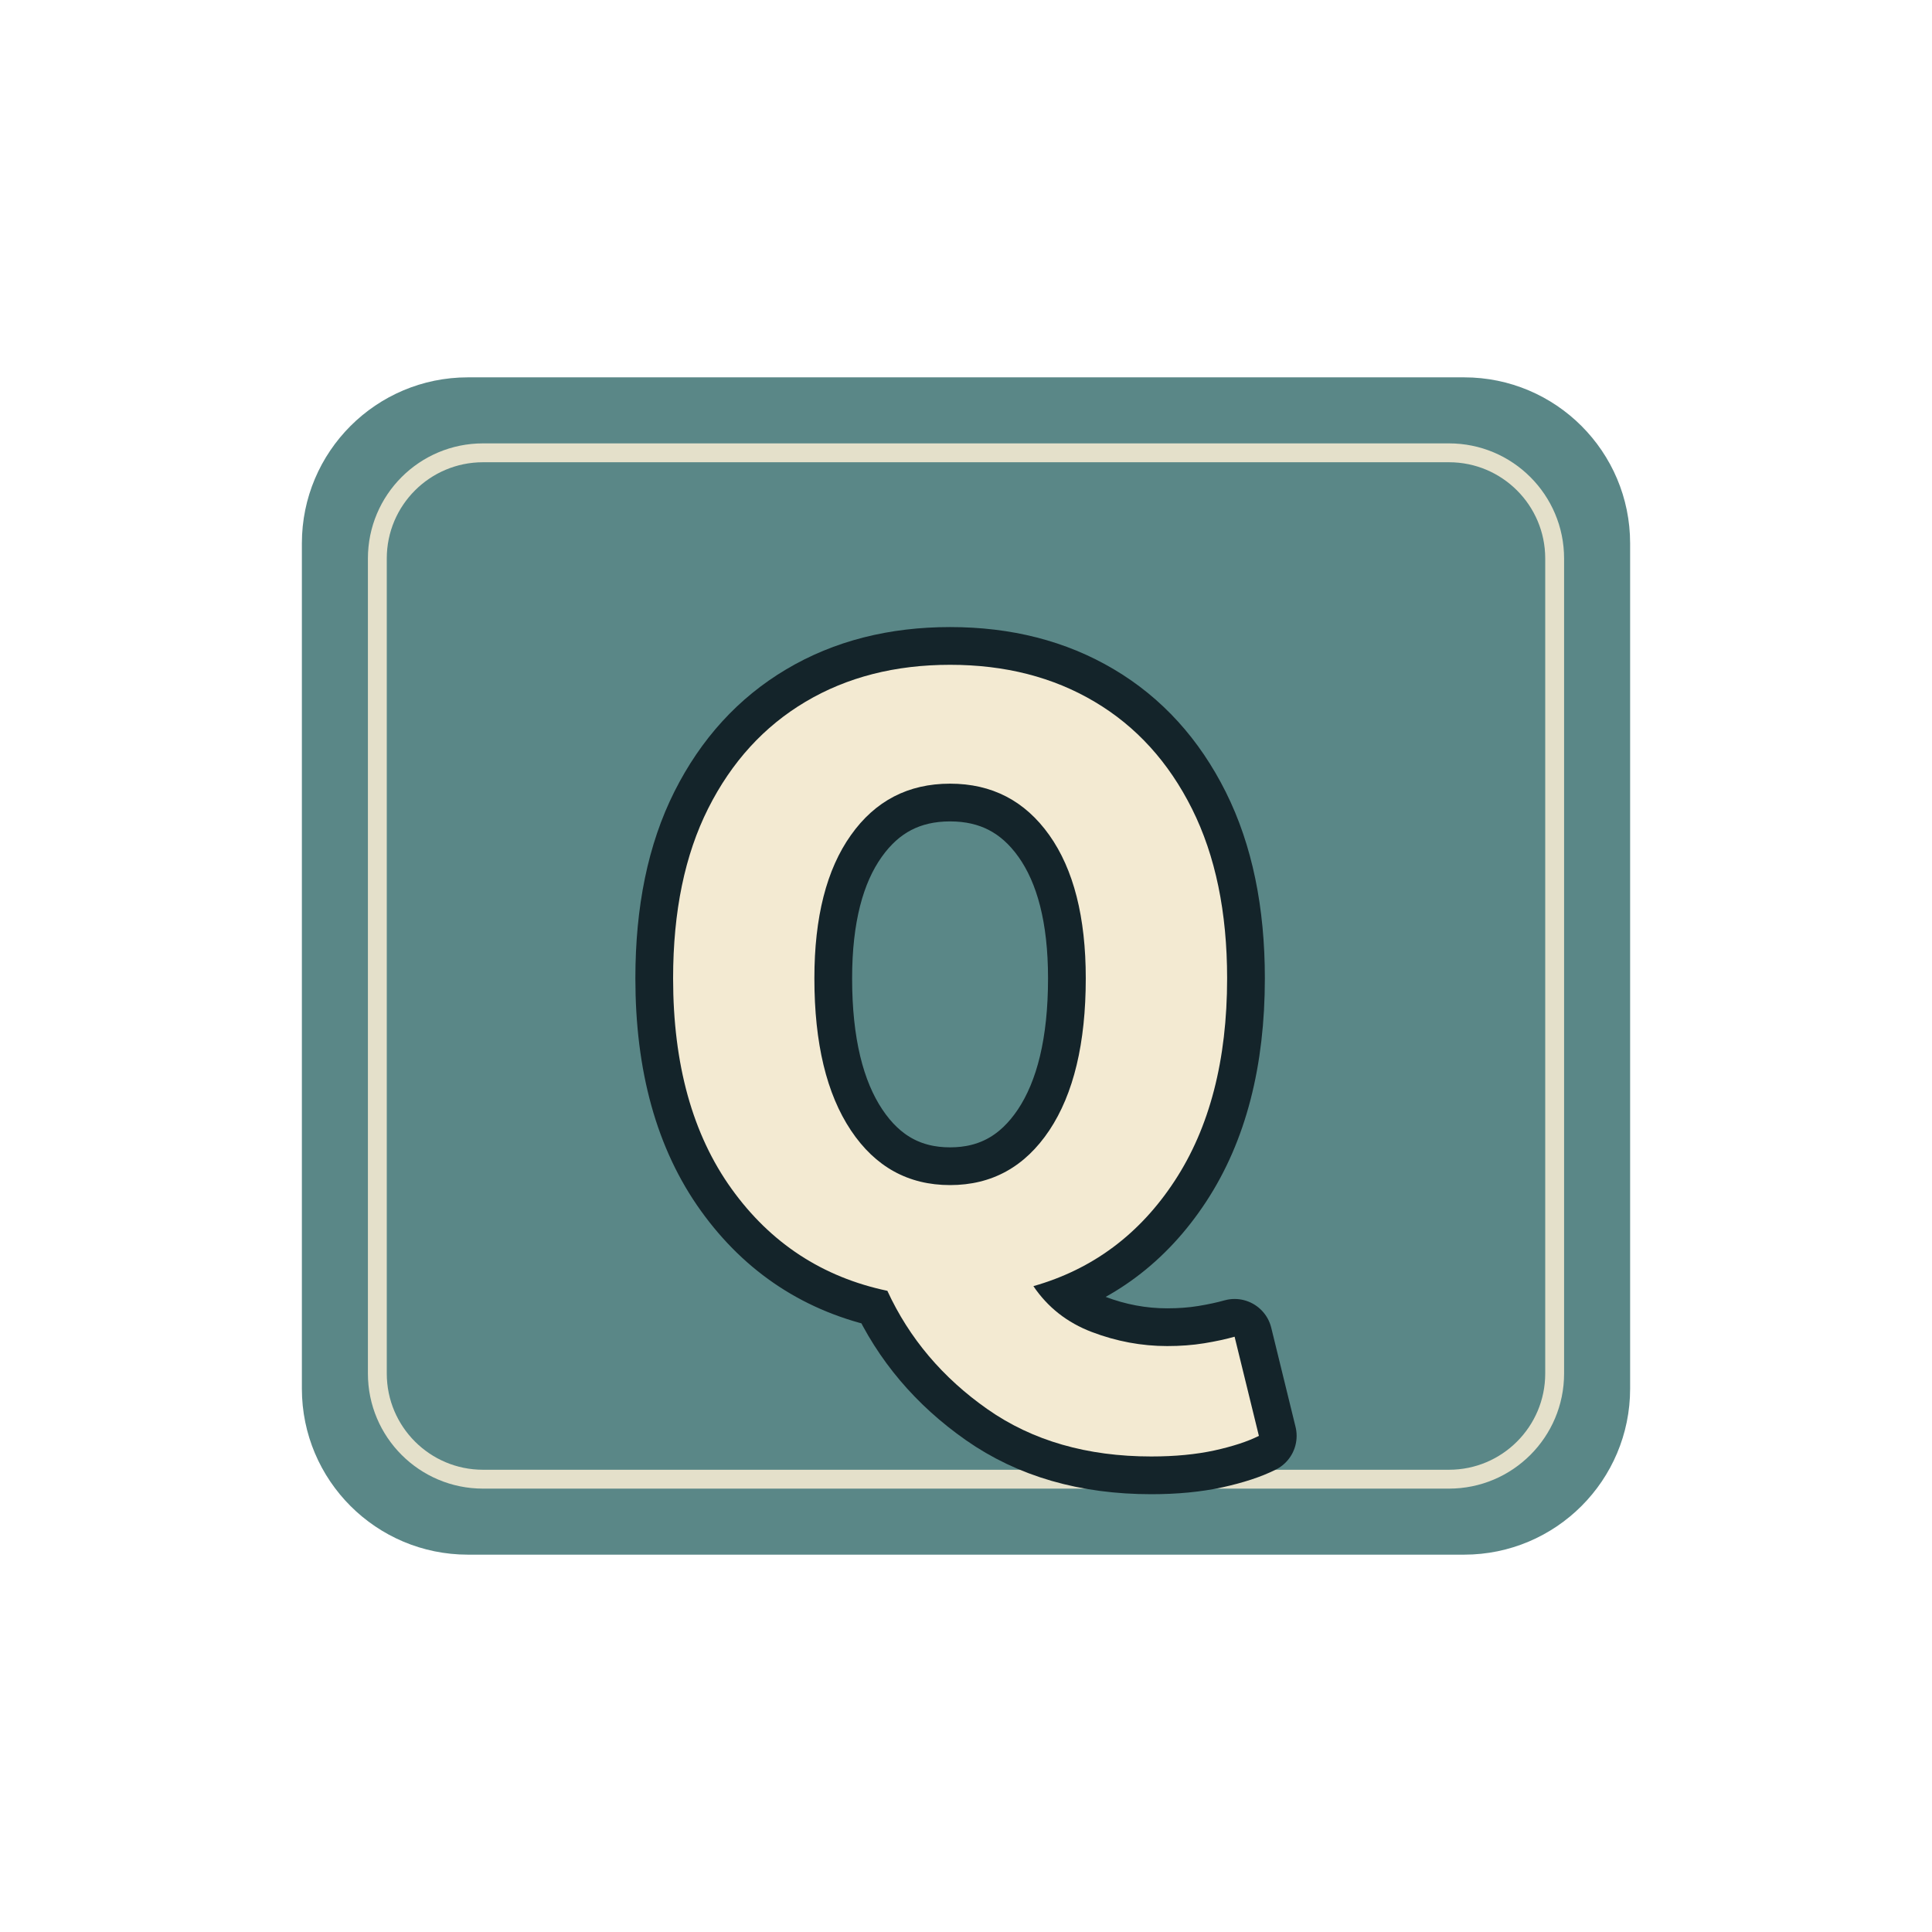
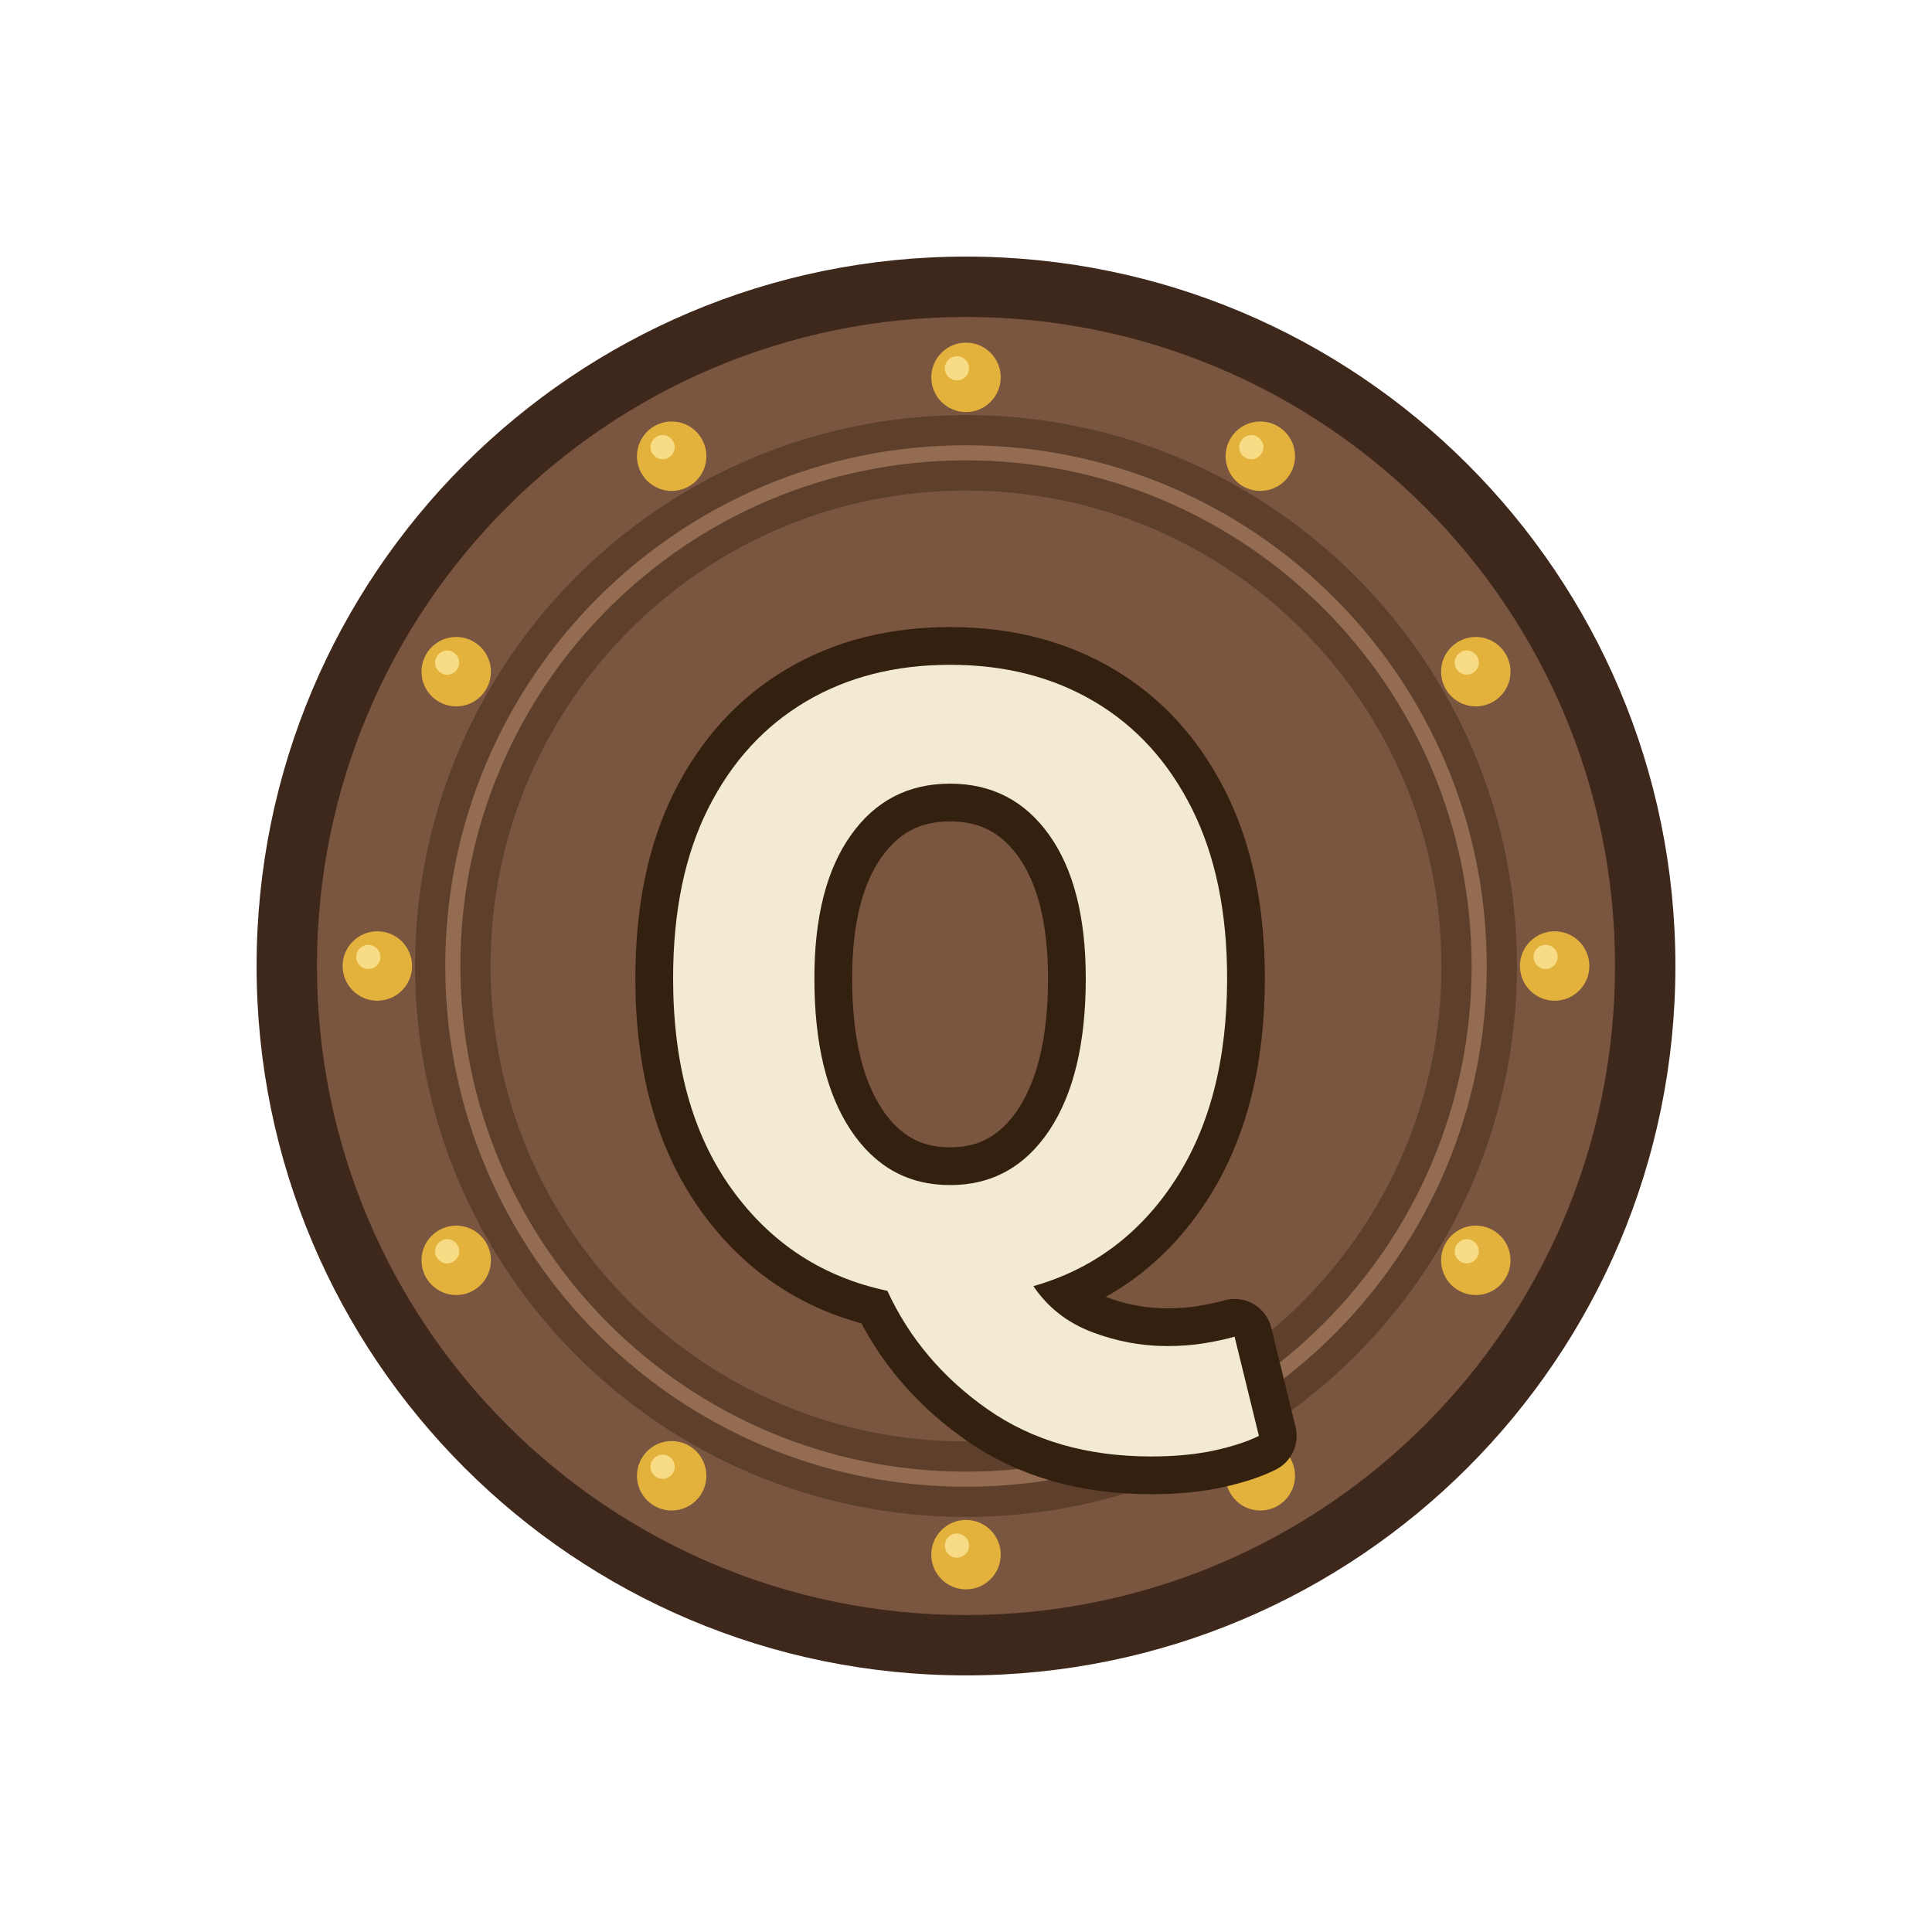
<svg xmlns="http://www.w3.org/2000/svg" width="256" height="256" viewBox="0 0 256 256">
  <g>
-     <path d="M62 50 L194 50 C206.15 50 216 59.85 216 72 L216 184 C216 196.15 206.15 206 194 206 L62 206 C49.85 206 40 196.15 40 184 L40 72 C40 59.85 49.85 50 62 50 Z" fill="#5a8787" />
-     <path d="M64 60 L192 60 C199.73 60 206 66.27 206 74 L206 182 C206 189.73 199.73 196 192 196 L64 196 C56.27 196 50 189.73 50 182 L50 74 C50 66.27 56.27 60 64 60 Z" fill="none" stroke="#f3ead2" stroke-width="2.5" stroke-linecap="round" stroke-linejoin="round" opacity="0.9" />
+     <circle cx="128" cy="128" r="94" fill="#3d281b" />
+     <circle cx="128" cy="128" r="86" fill="#7a5540" />
+     <circle cx="128" cy="128" r="68" fill="none" stroke="#5e3f2c" stroke-width="10" stroke-linecap="round" stroke-linejoin="round" />
+     <circle cx="128" cy="128" r="68" fill="none" stroke="#946c52" stroke-width="2" stroke-linecap="round" stroke-linejoin="round" />
+     <circle cx="206" cy="128" r="4.6" fill="#e3b23c" />
+     <circle cx="204.8" cy="126.8" r="1.6" fill="#f7dc85" />
+     <circle cx="195.55" cy="167" r="4.6" fill="#e3b23c" />
+     <circle cx="194.35" cy="165.8" r="1.6" fill="#f7dc85" />
+     <circle cx="167" cy="195.55" r="4.6" fill="#e3b23c" />
+     <circle cx="165.8" cy="194.35" r="1.6" fill="#f7dc85" />
+     <circle cx="128" cy="206" r="4.6" fill="#e3b23c" />
+     <circle cx="126.8" cy="204.8" r="1.6" fill="#f7dc85" />
+     <circle cx="89" cy="195.55" r="4.6" fill="#e3b23c" />
+     <circle cx="87.8" cy="194.35" r="1.6" fill="#f7dc85" />
+     <circle cx="60.45" cy="167" r="4.6" fill="#e3b23c" />
+     <circle cx="59.25" cy="165.8" r="1.6" fill="#f7dc85" />
+     <circle cx="50" cy="128" r="4.6" fill="#e3b23c" />
+     <circle cx="48.8" cy="126.8" r="1.6" fill="#f7dc85" />
+     <circle cx="60.45" cy="89" r="4.6" fill="#e3b23c" />
+     <circle cx="59.25" cy="87.8" r="1.6" fill="#f7dc85" />
+     <circle cx="89" cy="60.45" r="4.6" fill="#e3b23c" />
+     <circle cx="87.8" cy="59.25" r="1.6" fill="#f7dc85" />
+     <circle cx="128" cy="50" r="4.6" fill="#e3b23c" />
+     <circle cx="126.8" cy="48.8" r="1.6" fill="#f7dc85" />
+     <circle cx="167" cy="60.45" r="4.6" fill="#e3b23c" />
+     <circle cx="165.8" cy="59.25" r="1.6" fill="#f7dc85" />
+     <circle cx="195.55" cy="89" r="4.6" fill="#e3b23c" />
+     <circle cx="194.35" cy="87.8" r="1.6" fill="#f7dc85" />
    <g>
-       <path d="M125.89 157.03 C131.43 157.03 135.81 154.61 139.04 149.78 C142.26 144.94 143.87 138.23 143.87 129.63 C143.87 121.53 142.26 115.2 139.04 110.66 C135.81 106.11 131.43 103.84 125.89 103.84 C120.35 103.84 115.97 106.11 112.75 110.66 C109.52 115.2 107.91 121.53 107.91 129.63 C107.91 138.23 109.52 144.94 112.75 149.78 C115.97 154.61 120.35 157.03 125.89 157.03 Z M152.55 192.99 C144.04 192.99 136.8 190.9 130.85 186.73 C124.9 182.56 120.48 177.33 117.58 171.04 C108.99 169.23 102.1 164.72 96.94 157.53 C91.77 150.34 89.19 141.04 89.19 129.63 C89.19 120.78 90.74 113.28 93.84 107.12 C96.94 100.96 101.24 96.25 106.73 92.99 C112.23 89.72 118.62 88.09 125.89 88.09 C133.17 88.09 139.55 89.72 145.05 92.99 C150.55 96.25 154.85 100.98 157.95 107.18 C161.05 113.38 162.6 120.87 162.6 129.63 C162.6 140.46 160.28 149.41 155.65 156.47 C151.02 163.54 144.78 168.19 136.93 170.42 C138.83 173.23 141.41 175.26 144.68 176.5 C147.94 177.74 151.27 178.36 154.66 178.36 C156.4 178.36 158.03 178.24 159.56 177.99 C161.09 177.74 162.43 177.45 163.59 177.12 L166.81 190.26 C165.32 191.01 163.36 191.65 160.92 192.19 C158.48 192.72 155.69 192.99 152.55 192.99 Z" fill="#14242a" stroke="#14242a" stroke-width="10" stroke-linecap="round" stroke-linejoin="round" />
+       <path d="M125.89 157.03 C131.43 157.03 135.81 154.61 139.04 149.78 C142.26 144.94 143.87 138.23 143.87 129.63 C143.87 121.53 142.26 115.2 139.04 110.66 C135.81 106.11 131.43 103.84 125.89 103.84 C120.35 103.84 115.97 106.11 112.75 110.66 C109.52 115.2 107.91 121.53 107.91 129.63 C107.91 138.23 109.52 144.94 112.75 149.78 C115.97 154.61 120.35 157.03 125.89 157.03 Z M152.55 192.99 C144.04 192.99 136.8 190.9 130.85 186.73 C124.9 182.56 120.48 177.33 117.58 171.04 C108.99 169.23 102.1 164.72 96.94 157.53 C91.77 150.34 89.19 141.04 89.19 129.63 C89.19 120.78 90.74 113.28 93.84 107.12 C96.94 100.96 101.24 96.25 106.73 92.99 C112.23 89.72 118.62 88.09 125.89 88.09 C133.17 88.09 139.55 89.72 145.05 92.99 C150.55 96.25 154.85 100.98 157.95 107.18 C161.05 113.38 162.6 120.87 162.6 129.63 C162.6 140.46 160.28 149.41 155.65 156.47 C151.02 163.54 144.78 168.19 136.93 170.42 C138.83 173.23 141.41 175.26 144.68 176.5 C147.94 177.74 151.27 178.36 154.66 178.36 C156.4 178.36 158.03 178.24 159.56 177.99 C161.09 177.74 162.43 177.45 163.59 177.12 L166.81 190.26 C165.32 191.01 163.36 191.65 160.92 192.19 C158.48 192.72 155.69 192.99 152.55 192.99 Z" fill="#33200f" stroke="#33200f" stroke-width="10" stroke-linecap="round" stroke-linejoin="round" />
    </g>
    <g>
      <path d="M125.89 157.03 C131.43 157.03 135.81 154.61 139.04 149.78 C142.26 144.94 143.87 138.23 143.87 129.63 C143.87 121.53 142.26 115.2 139.04 110.66 C135.81 106.11 131.43 103.84 125.89 103.84 C120.35 103.84 115.97 106.11 112.75 110.66 C109.52 115.2 107.91 121.53 107.91 129.63 C107.91 138.23 109.52 144.94 112.75 149.78 C115.97 154.61 120.35 157.03 125.89 157.03 Z M152.55 192.99 C144.04 192.99 136.8 190.9 130.85 186.73 C124.9 182.56 120.48 177.33 117.58 171.04 C108.99 169.23 102.1 164.72 96.94 157.53 C91.77 150.34 89.19 141.04 89.19 129.63 C89.19 120.78 90.74 113.28 93.84 107.12 C96.94 100.96 101.24 96.25 106.73 92.99 C112.23 89.72 118.62 88.09 125.89 88.09 C133.17 88.09 139.55 89.72 145.05 92.99 C150.55 96.25 154.85 100.98 157.95 107.18 C161.05 113.38 162.6 120.87 162.6 129.63 C162.6 140.46 160.28 149.41 155.65 156.47 C151.02 163.54 144.78 168.19 136.93 170.42 C138.83 173.23 141.41 175.26 144.68 176.5 C147.94 177.74 151.27 178.36 154.66 178.36 C156.4 178.36 158.03 178.24 159.56 177.99 C161.09 177.74 162.43 177.45 163.59 177.12 L166.81 190.26 C165.32 191.01 163.36 191.65 160.92 192.19 C158.48 192.72 155.69 192.99 152.55 192.99 Z" fill="#f3ead2" />
    </g>
  </g>
</svg>
